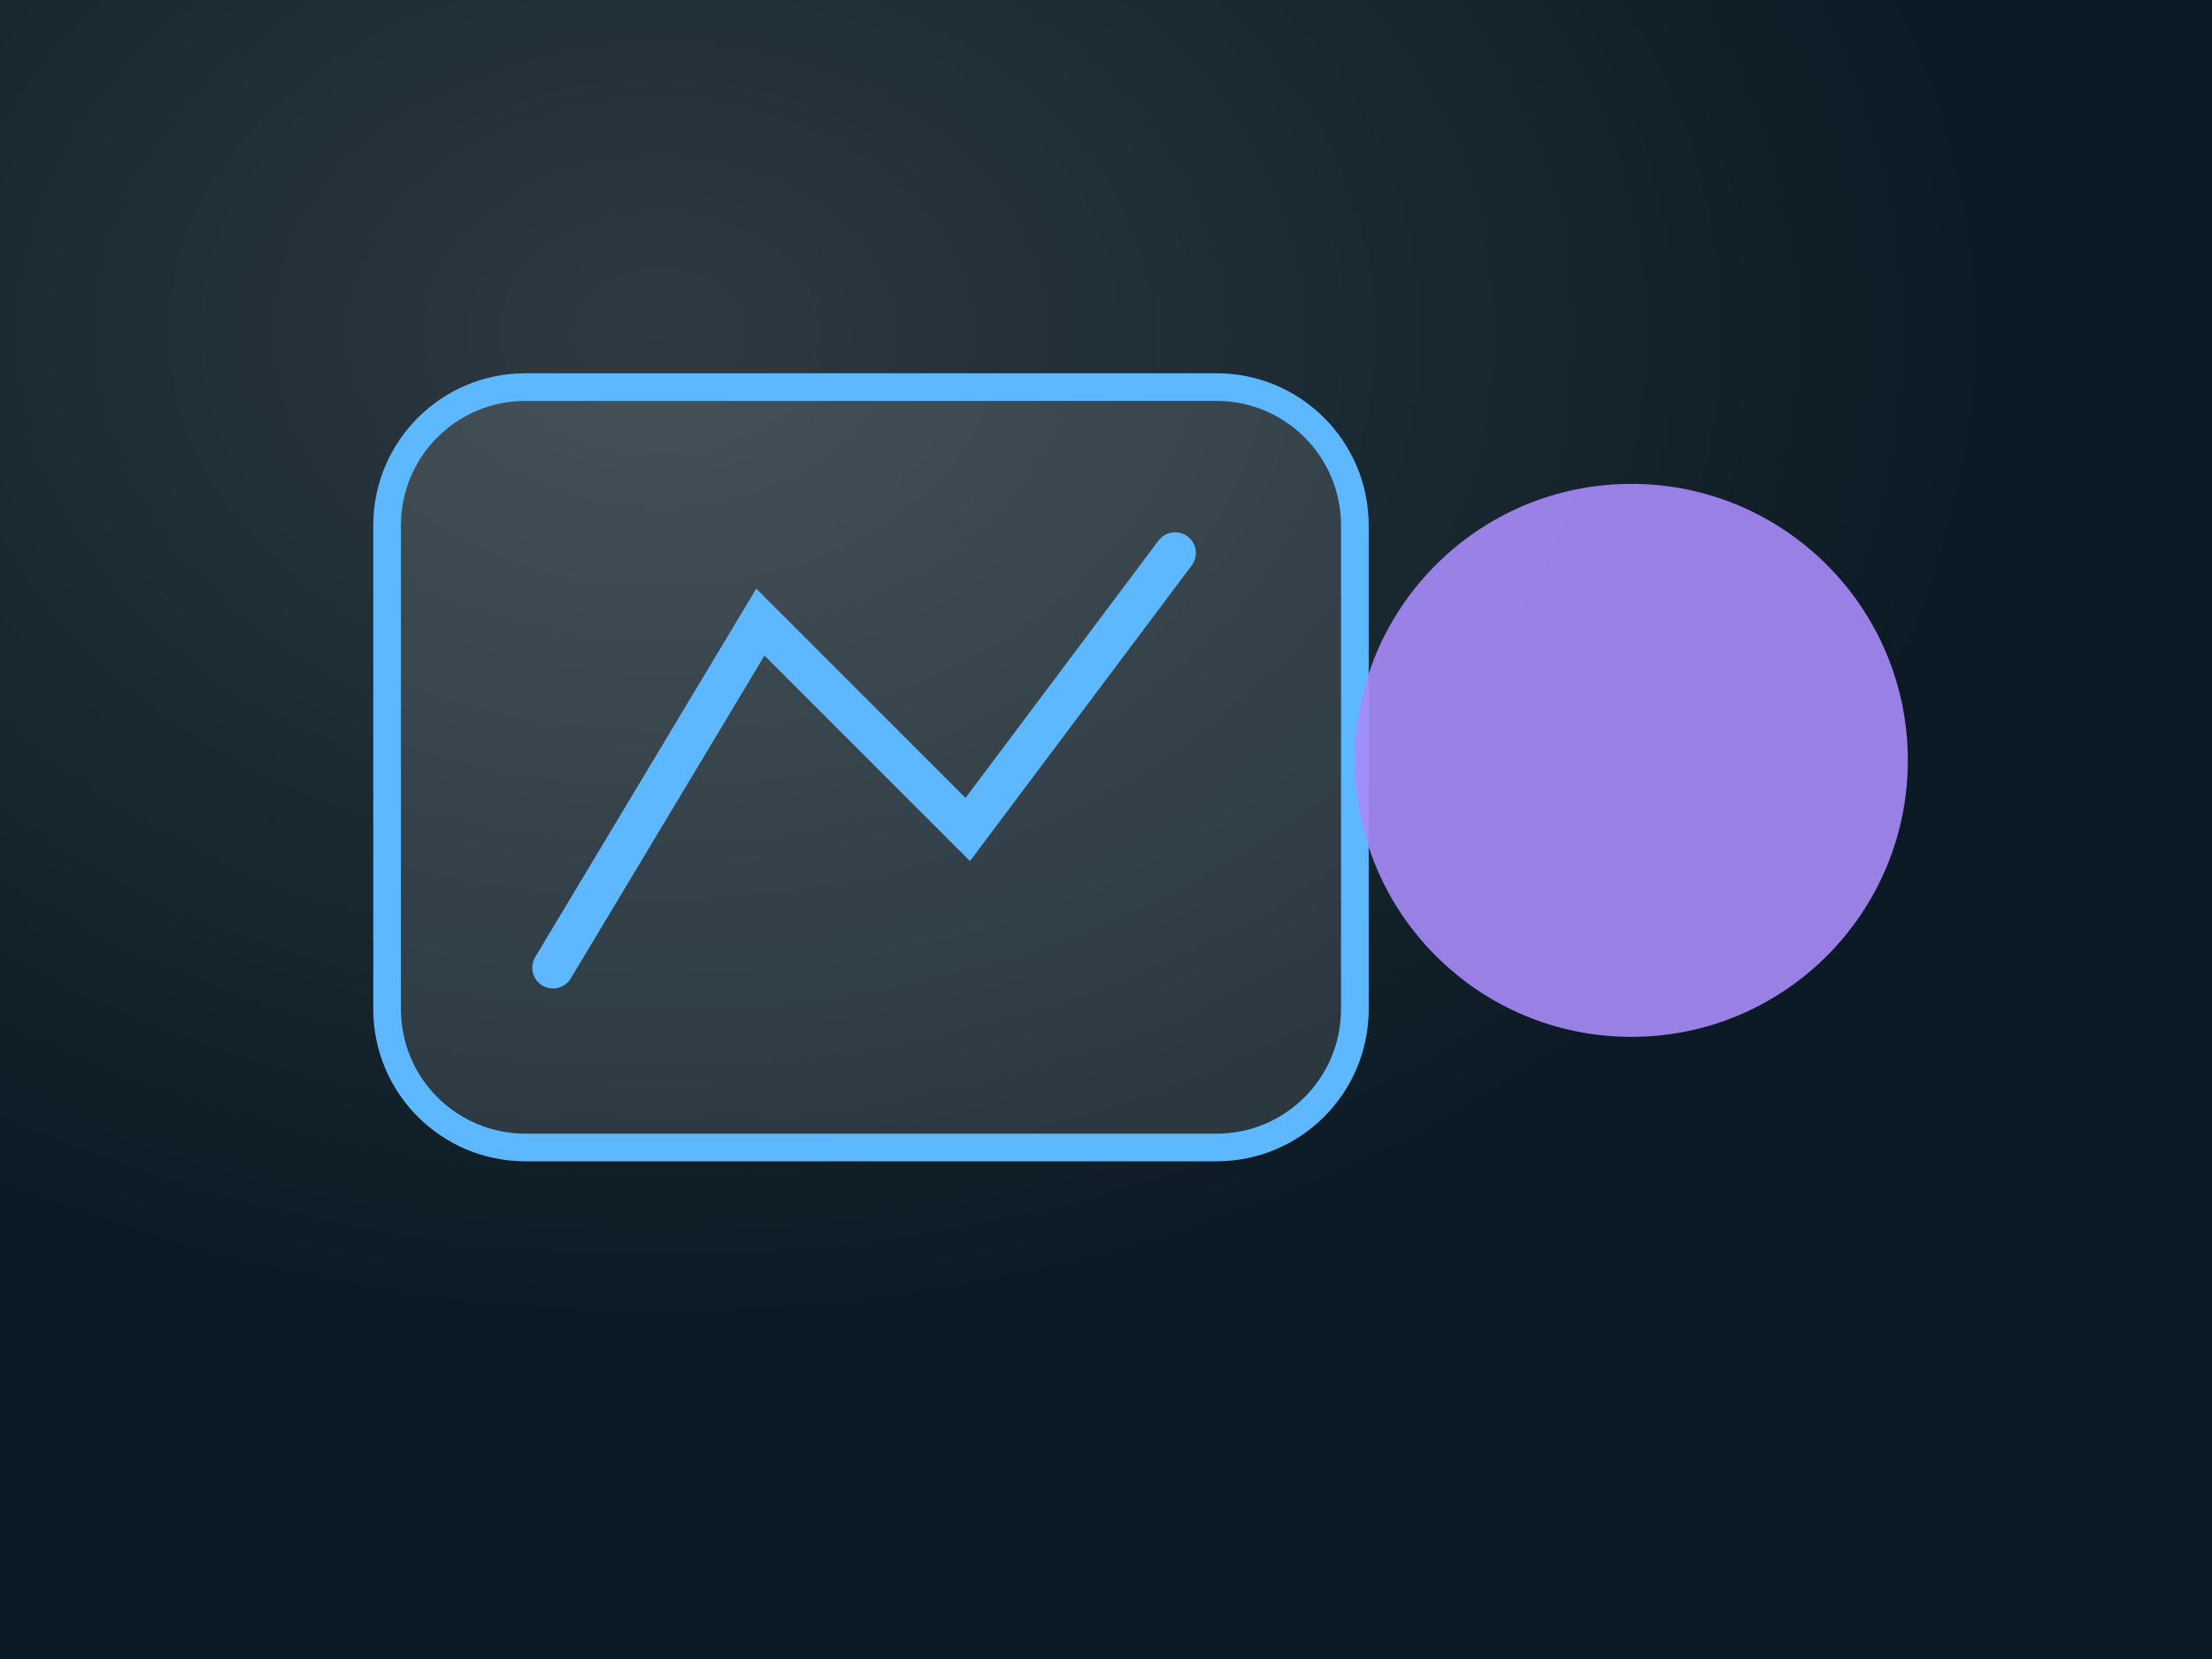
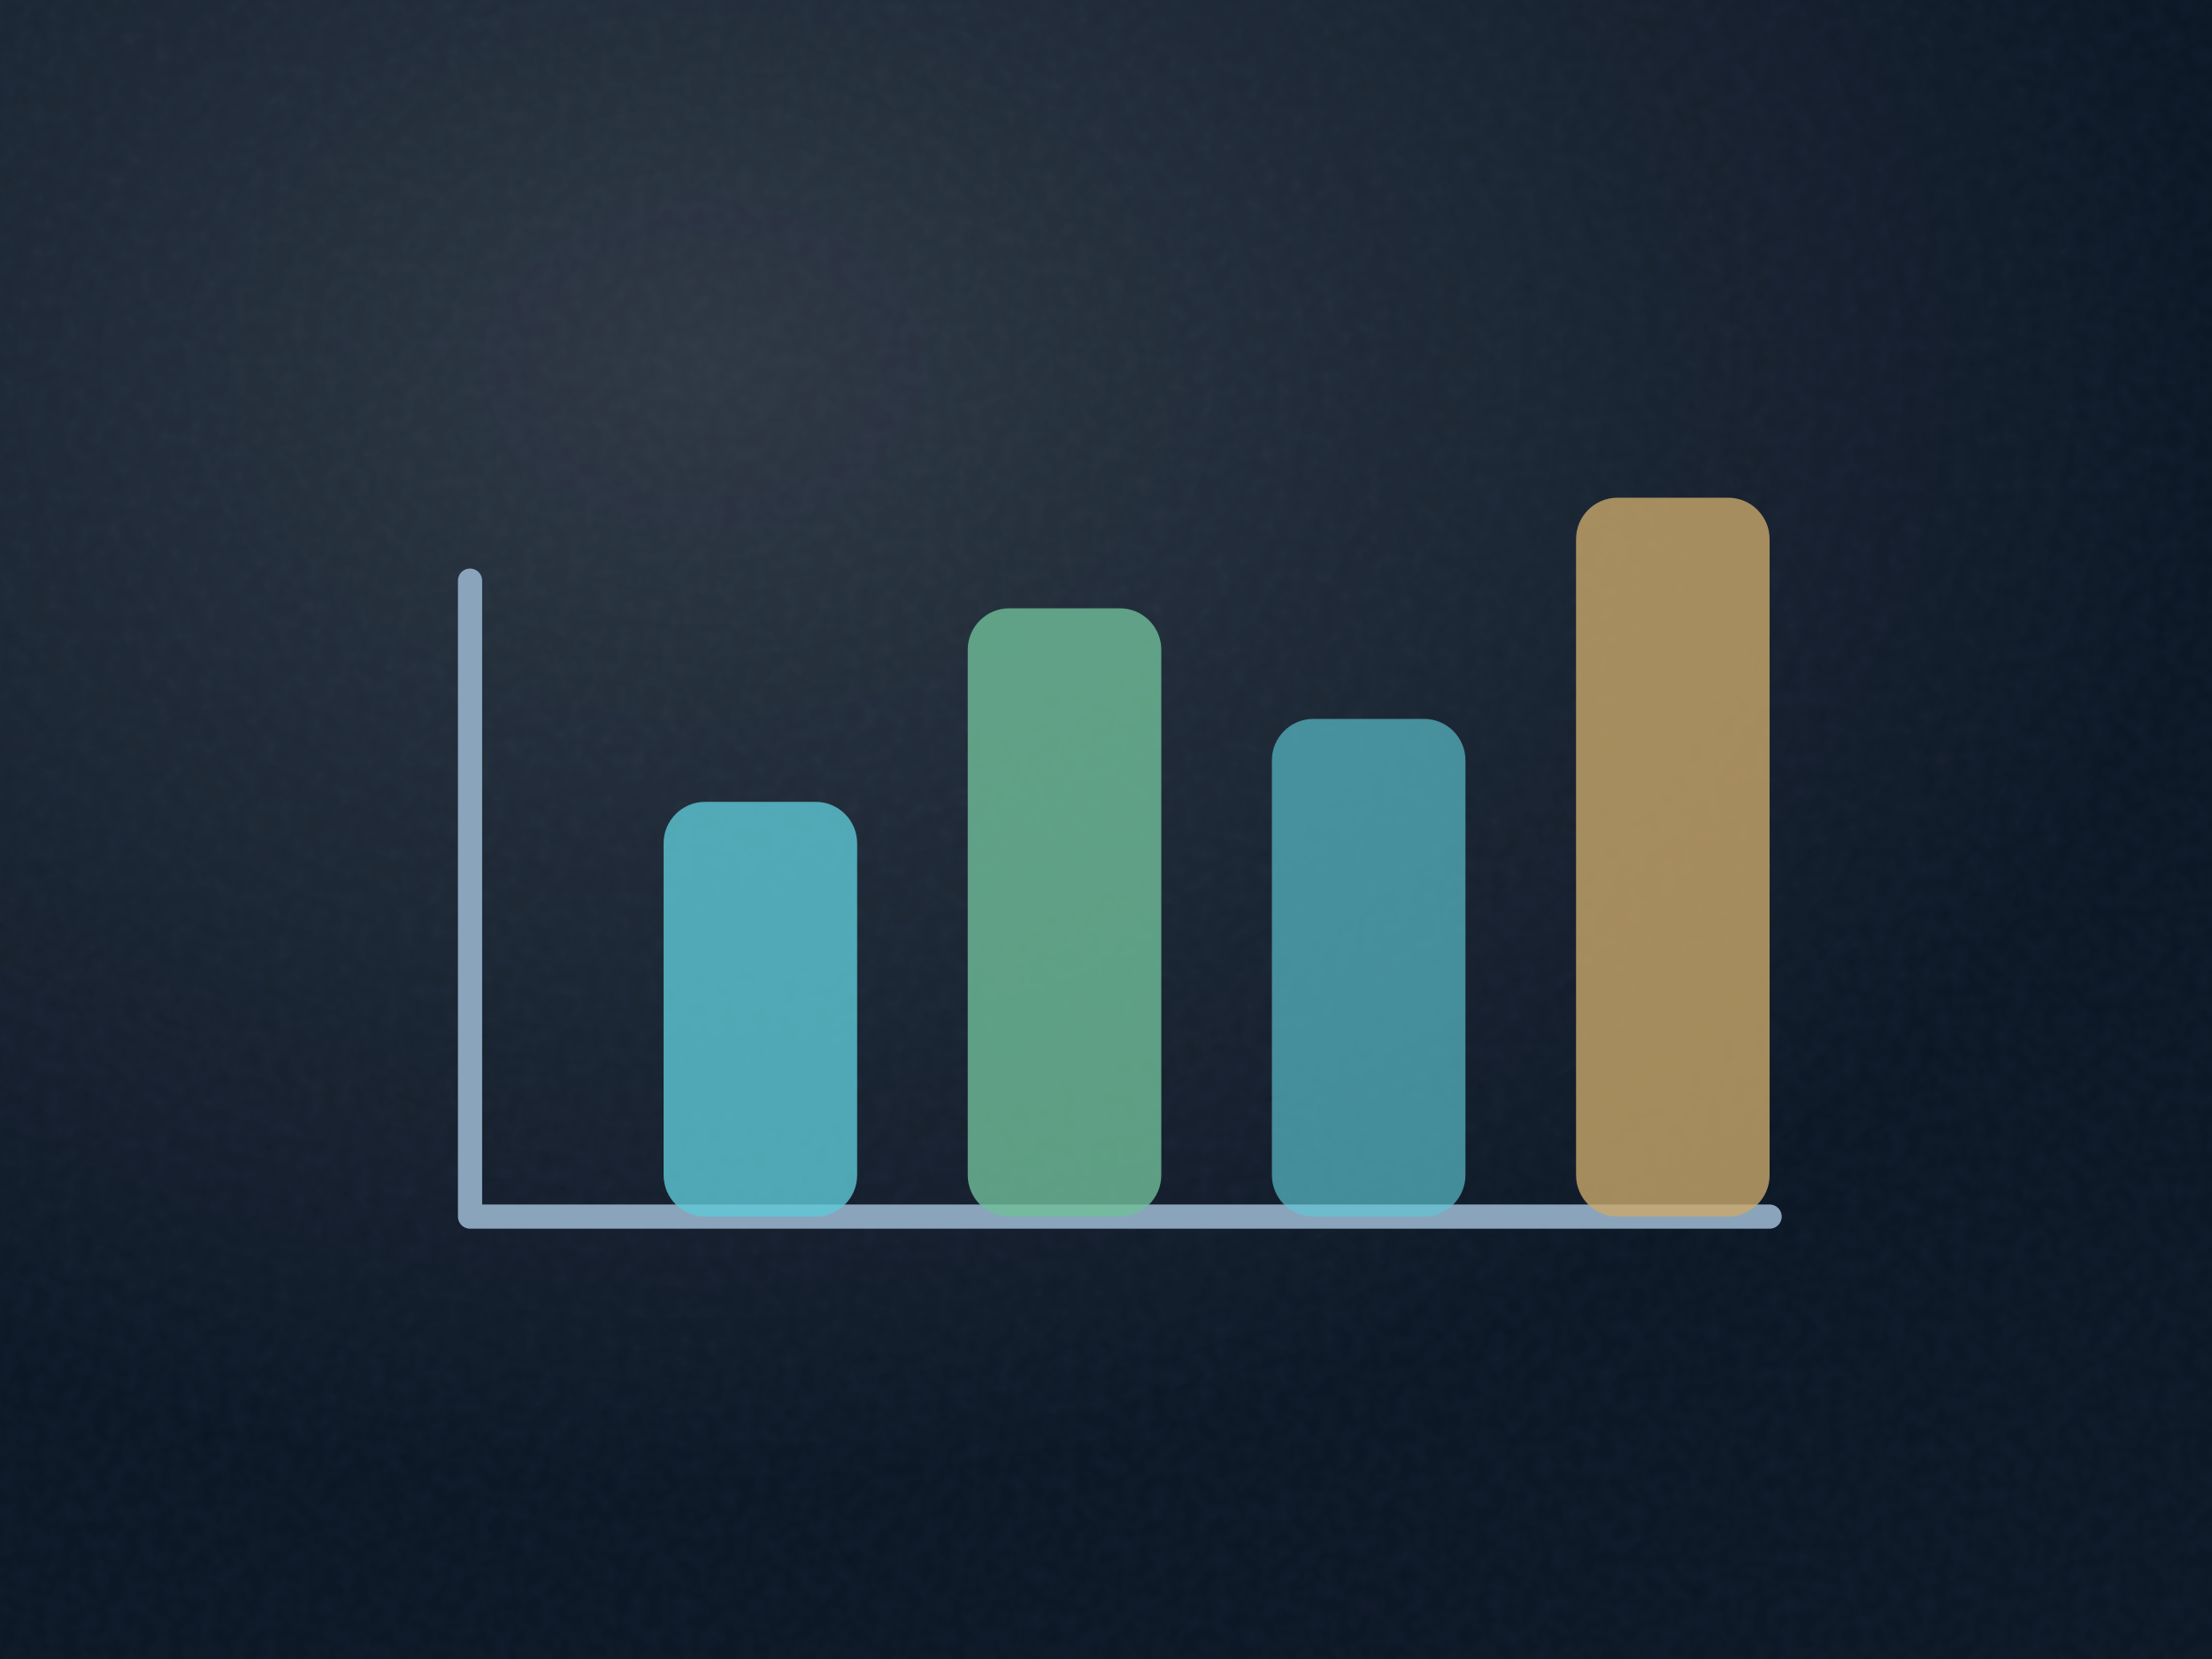
<svg xmlns="http://www.w3.org/2000/svg" viewBox="0 0 160 120" role="img" aria-label="charts">
-   <rect width="160" height="120" fill="#0b1a24" />
-   <rect width="160" height="120" fill="url(#fade)" opacity="0.4" />
  <defs>
-     <radialGradient id="fade" cx="30%" cy="20%" r="60%">
-       <stop offset="0%" stop-color="#ffffff" stop-opacity="0.35" />
+     <radialGradient id="gcharts" cx="32%" cy="22%" r="68%">
+       <stop offset="0%" stop-color="#ffffff" stop-opacity="0.14" />
      <stop offset="100%" stop-color="#ffffff" stop-opacity="0" />
    </radialGradient>
+     <filter id="ncharts" x="-20%" y="-20%" width="140%" height="140%">
+       <feTurbulence type="fractalNoise" baseFrequency="0.9" numOctaves="2" stitchTiles="stitch" result="noise" />
+       <feColorMatrix type="matrix" values="0 0 0 0 0.7  0 0 0 0 0.8  0 0 0 0 0.9  0 0 0 0.045 0" />
+     </filter>
  </defs>
-   <rect x="28" y="28" width="70" height="55" rx="10" fill="rgba(255,255,255,0.12)" stroke="#5eb8ff" stroke-width="2" />
-   <circle cx="118" cy="55" r="20" fill="#a78bfa" opacity="0.9" />
-   <path d="M40 70 L55 45 L70 60 L85 40" fill="none" stroke="#5eb8ff" stroke-width="3" stroke-linecap="round" />
+   <rect width="160" height="120" fill="#0a1524" />
+   <rect width="160" height="120" fill="url(#gcharts)" />
+   <rect width="160" height="120" filter="url(#ncharts)" opacity="0.85" />
+   <path d="M34 88 V42 M34 88 H128" stroke="#8aa4bc" stroke-width="1.75" stroke-linecap="round" />
+   <rect x="48" y="58" width="14" height="30" rx="3" fill="#5ec8d6" opacity="0.8" />
+   <rect x="70" y="44" width="14" height="44" rx="3" fill="#6fbe9a" opacity="0.8" />
+   <rect x="92" y="52" width="14" height="36" rx="3" fill="#5ec8d6" opacity="0.65" />
+   <rect x="114" y="36" width="14" height="52" rx="3" fill="#c9a86a" opacity="0.8" />
</svg>
